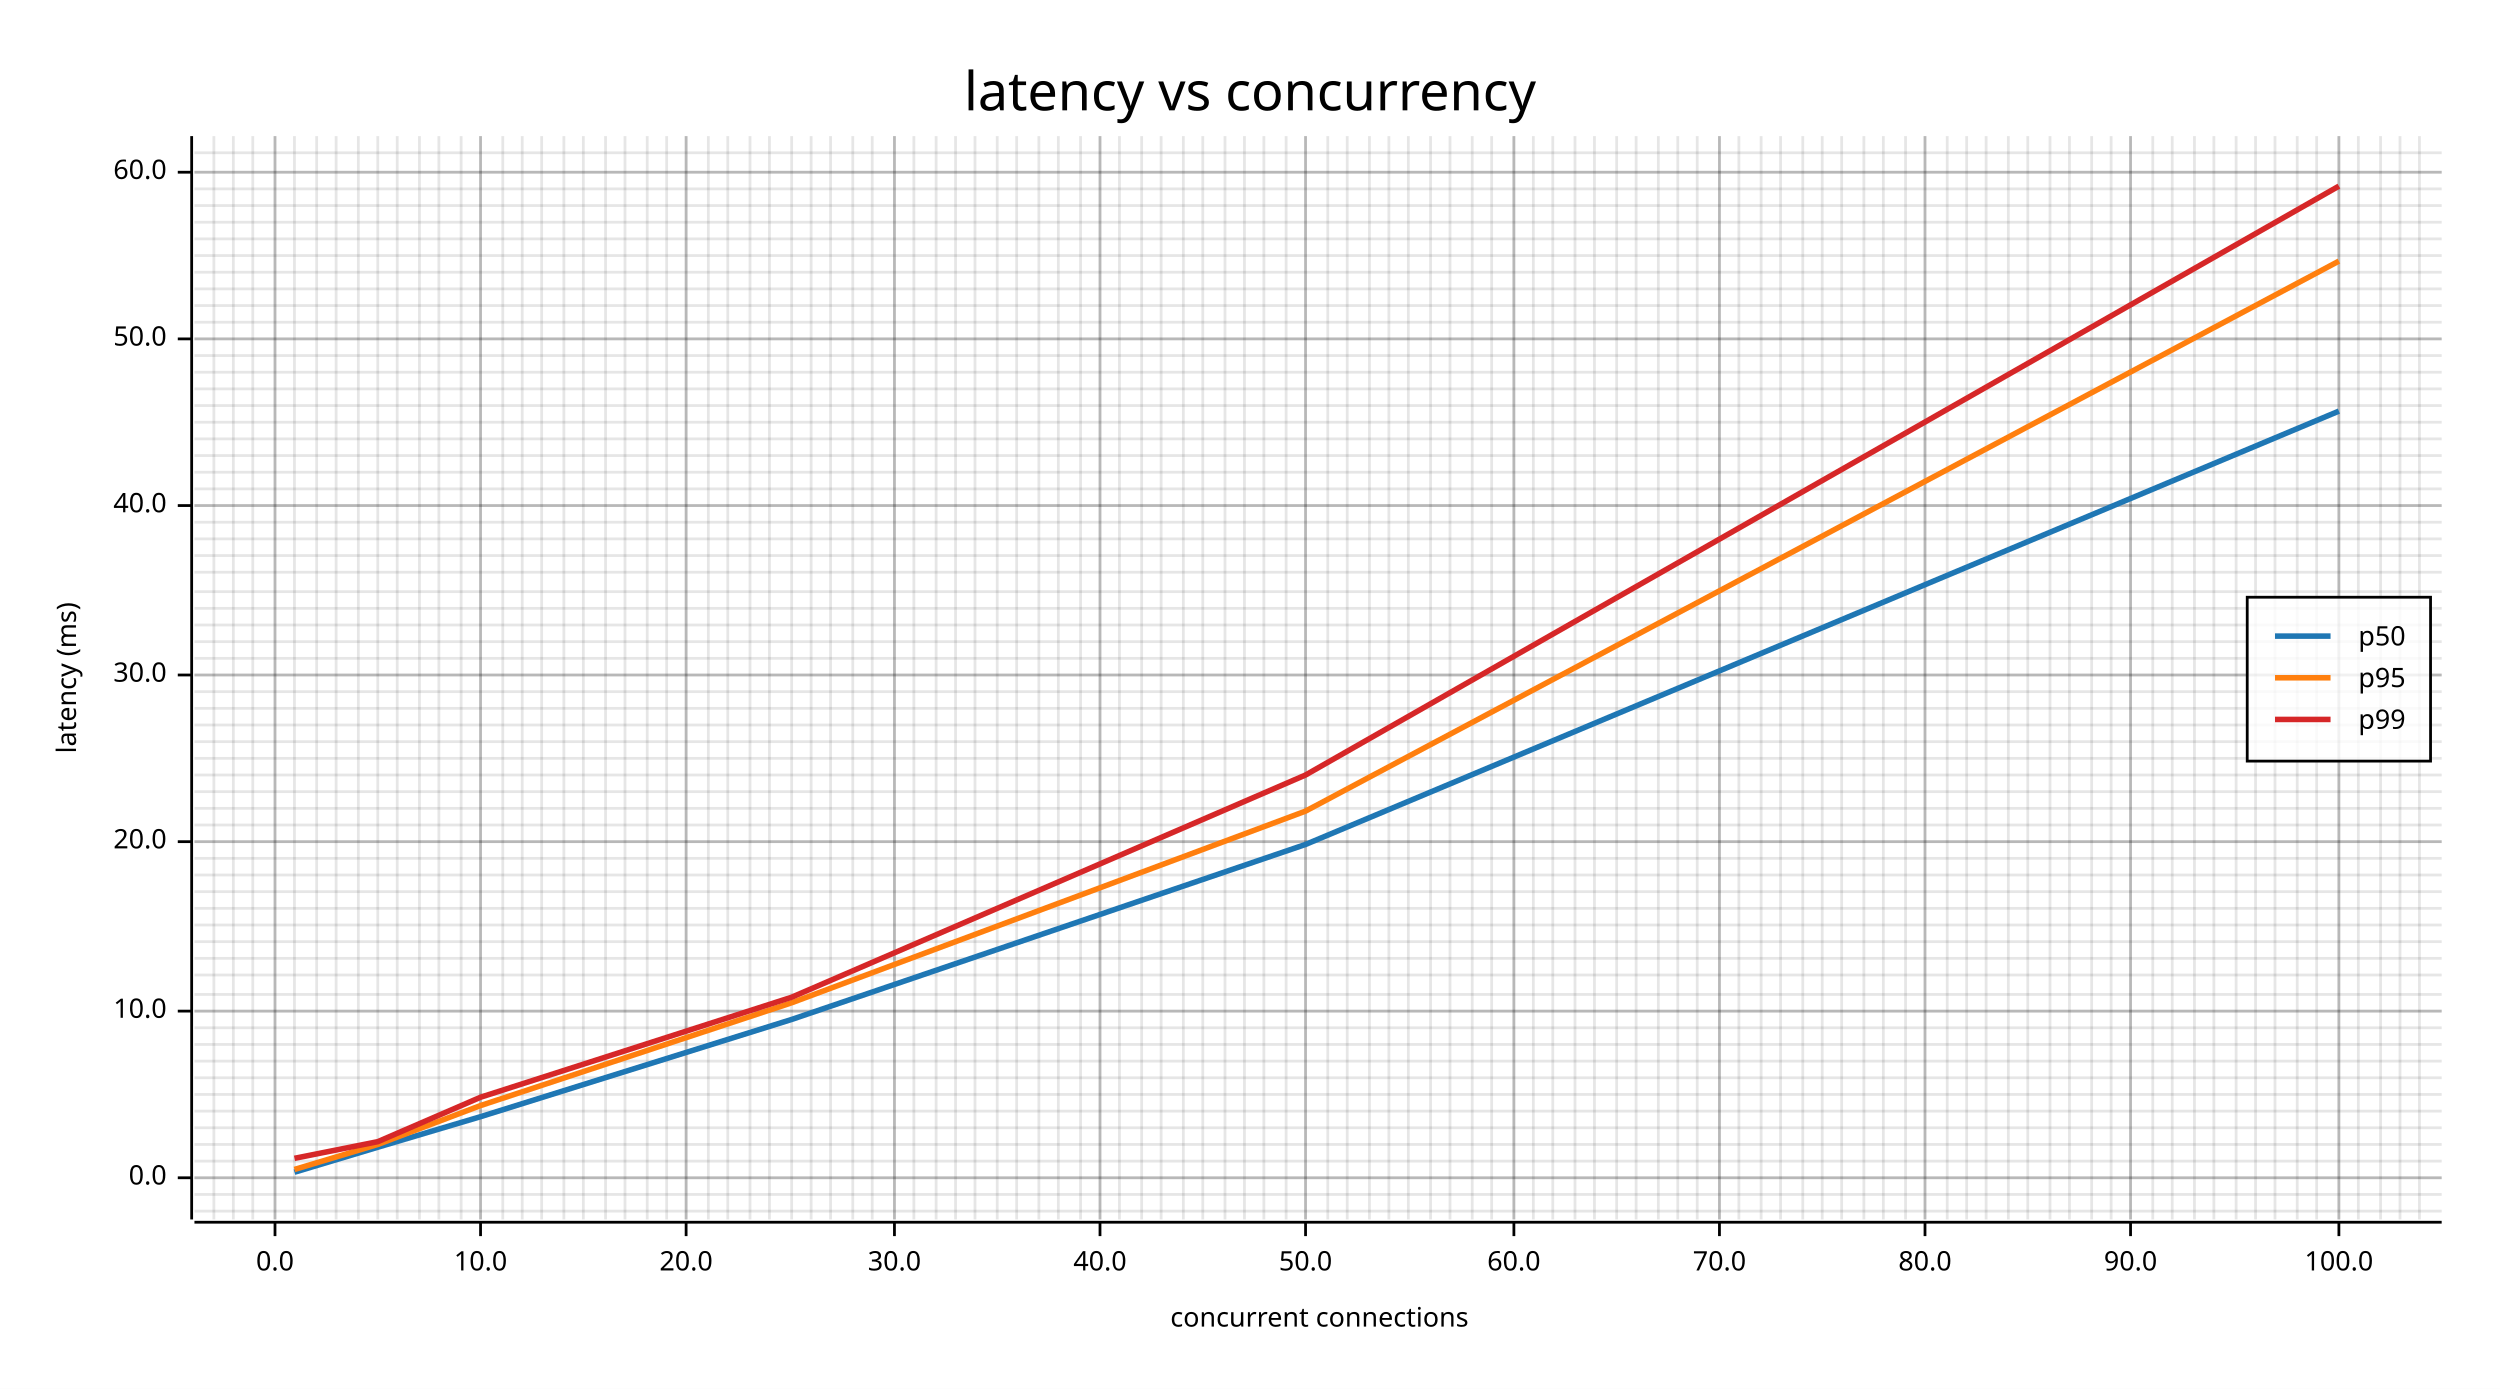
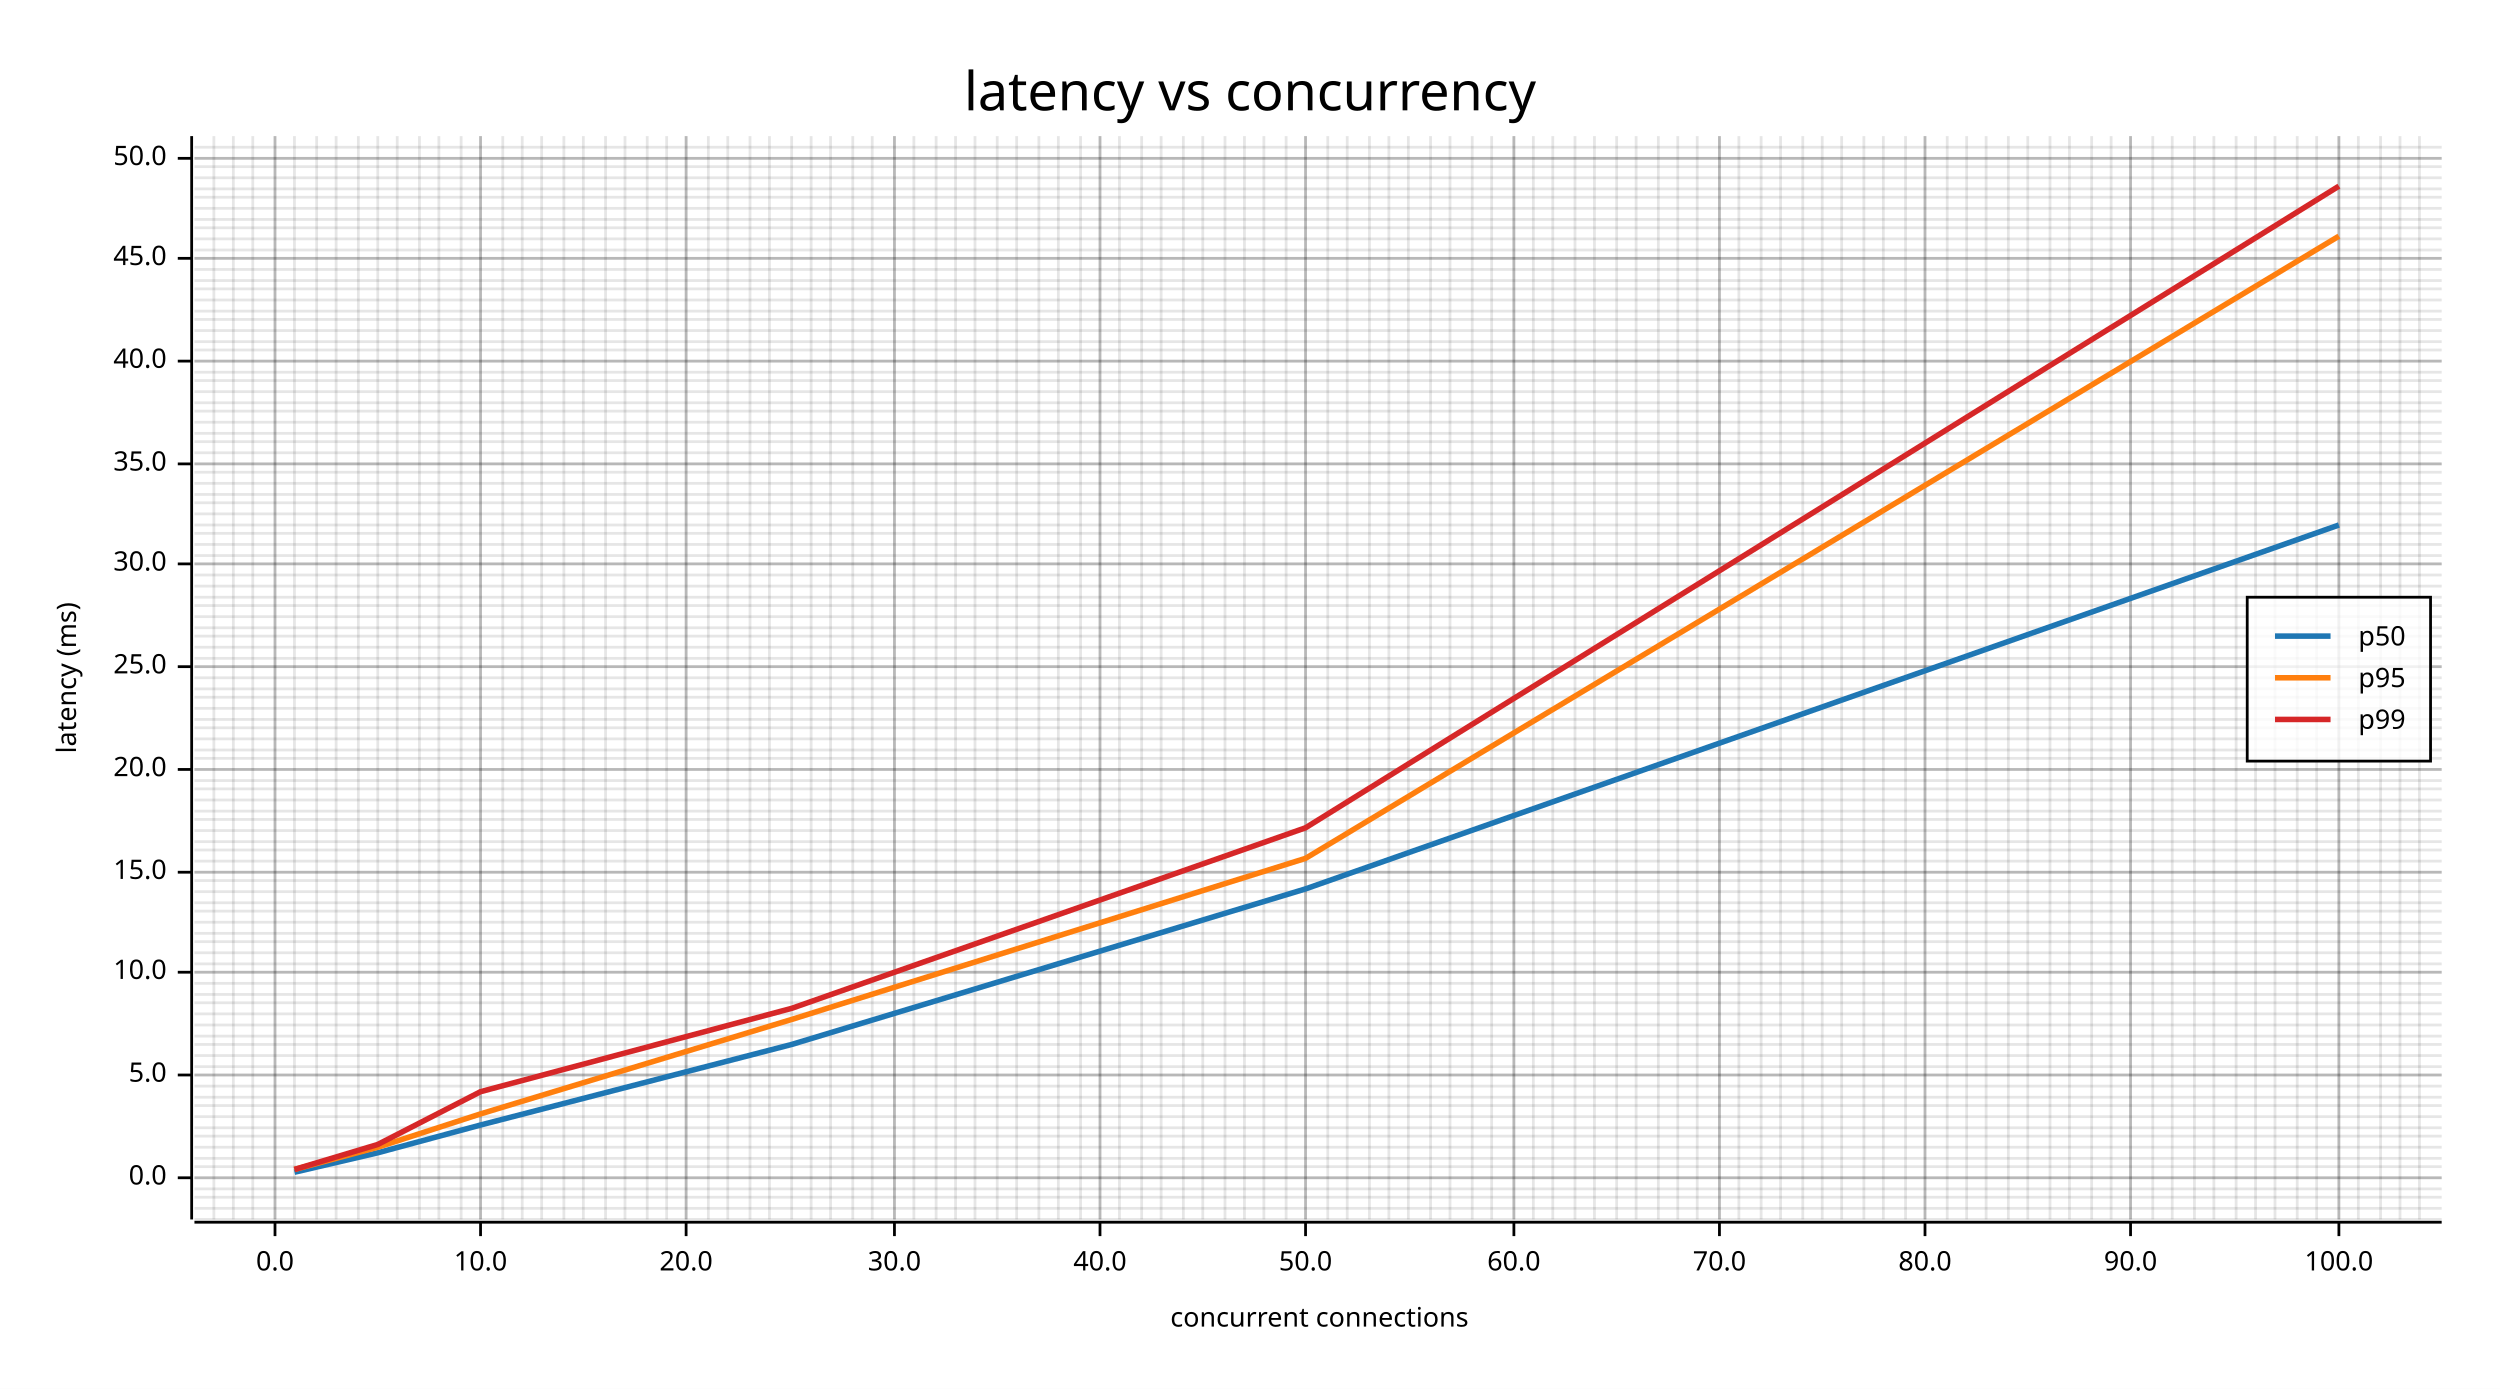
<svg xmlns="http://www.w3.org/2000/svg" width="900" height="500" viewBox="0 0 900 500">
  <rect x="0" y="0" width="900" height="500" opacity="1" fill="#FFFFFF" stroke="none" />
  <text x="450" y="25" dy="0.76em" text-anchor="middle" font-family="sans-serif" font-size="19.355" opacity="1" fill="#000000">
latency vs concurrency
</text>
  <line opacity="0.1" stroke="#000000" stroke-width="1" x1="77" y1="439" x2="77" y2="49" />
  <line opacity="0.1" stroke="#000000" stroke-width="1" x1="84" y1="439" x2="84" y2="49" />
  <line opacity="0.1" stroke="#000000" stroke-width="1" x1="91" y1="439" x2="91" y2="49" />
  <line opacity="0.1" stroke="#000000" stroke-width="1" x1="99" y1="439" x2="99" y2="49" />
  <line opacity="0.1" stroke="#000000" stroke-width="1" x1="106" y1="439" x2="106" y2="49" />
  <line opacity="0.1" stroke="#000000" stroke-width="1" x1="114" y1="439" x2="114" y2="49" />
  <line opacity="0.1" stroke="#000000" stroke-width="1" x1="121" y1="439" x2="121" y2="49" />
  <line opacity="0.1" stroke="#000000" stroke-width="1" x1="129" y1="439" x2="129" y2="49" />
  <line opacity="0.1" stroke="#000000" stroke-width="1" x1="136" y1="439" x2="136" y2="49" />
  <line opacity="0.1" stroke="#000000" stroke-width="1" x1="143" y1="439" x2="143" y2="49" />
  <line opacity="0.1" stroke="#000000" stroke-width="1" x1="151" y1="439" x2="151" y2="49" />
  <line opacity="0.1" stroke="#000000" stroke-width="1" x1="158" y1="439" x2="158" y2="49" />
  <line opacity="0.1" stroke="#000000" stroke-width="1" x1="166" y1="439" x2="166" y2="49" />
  <line opacity="0.1" stroke="#000000" stroke-width="1" x1="173" y1="439" x2="173" y2="49" />
  <line opacity="0.1" stroke="#000000" stroke-width="1" x1="181" y1="439" x2="181" y2="49" />
  <line opacity="0.1" stroke="#000000" stroke-width="1" x1="188" y1="439" x2="188" y2="49" />
  <line opacity="0.1" stroke="#000000" stroke-width="1" x1="195" y1="439" x2="195" y2="49" />
  <line opacity="0.1" stroke="#000000" stroke-width="1" x1="203" y1="439" x2="203" y2="49" />
  <line opacity="0.1" stroke="#000000" stroke-width="1" x1="210" y1="439" x2="210" y2="49" />
  <line opacity="0.1" stroke="#000000" stroke-width="1" x1="218" y1="439" x2="218" y2="49" />
  <line opacity="0.1" stroke="#000000" stroke-width="1" x1="225" y1="439" x2="225" y2="49" />
  <line opacity="0.1" stroke="#000000" stroke-width="1" x1="233" y1="439" x2="233" y2="49" />
  <line opacity="0.1" stroke="#000000" stroke-width="1" x1="240" y1="439" x2="240" y2="49" />
  <line opacity="0.1" stroke="#000000" stroke-width="1" x1="247" y1="439" x2="247" y2="49" />
  <line opacity="0.1" stroke="#000000" stroke-width="1" x1="255" y1="439" x2="255" y2="49" />
  <line opacity="0.1" stroke="#000000" stroke-width="1" x1="262" y1="439" x2="262" y2="49" />
  <line opacity="0.1" stroke="#000000" stroke-width="1" x1="270" y1="439" x2="270" y2="49" />
  <line opacity="0.1" stroke="#000000" stroke-width="1" x1="277" y1="439" x2="277" y2="49" />
  <line opacity="0.1" stroke="#000000" stroke-width="1" x1="285" y1="439" x2="285" y2="49" />
  <line opacity="0.1" stroke="#000000" stroke-width="1" x1="292" y1="439" x2="292" y2="49" />
  <line opacity="0.1" stroke="#000000" stroke-width="1" x1="299" y1="439" x2="299" y2="49" />
  <line opacity="0.1" stroke="#000000" stroke-width="1" x1="307" y1="439" x2="307" y2="49" />
  <line opacity="0.1" stroke="#000000" stroke-width="1" x1="314" y1="439" x2="314" y2="49" />
  <line opacity="0.1" stroke="#000000" stroke-width="1" x1="322" y1="439" x2="322" y2="49" />
  <line opacity="0.1" stroke="#000000" stroke-width="1" x1="329" y1="439" x2="329" y2="49" />
  <line opacity="0.1" stroke="#000000" stroke-width="1" x1="337" y1="439" x2="337" y2="49" />
  <line opacity="0.1" stroke="#000000" stroke-width="1" x1="344" y1="439" x2="344" y2="49" />
  <line opacity="0.1" stroke="#000000" stroke-width="1" x1="351" y1="439" x2="351" y2="49" />
  <line opacity="0.1" stroke="#000000" stroke-width="1" x1="359" y1="439" x2="359" y2="49" />
  <line opacity="0.1" stroke="#000000" stroke-width="1" x1="366" y1="439" x2="366" y2="49" />
  <line opacity="0.1" stroke="#000000" stroke-width="1" x1="374" y1="439" x2="374" y2="49" />
  <line opacity="0.1" stroke="#000000" stroke-width="1" x1="381" y1="439" x2="381" y2="49" />
  <line opacity="0.1" stroke="#000000" stroke-width="1" x1="389" y1="439" x2="389" y2="49" />
  <line opacity="0.1" stroke="#000000" stroke-width="1" x1="396" y1="439" x2="396" y2="49" />
  <line opacity="0.1" stroke="#000000" stroke-width="1" x1="403" y1="439" x2="403" y2="49" />
  <line opacity="0.1" stroke="#000000" stroke-width="1" x1="411" y1="439" x2="411" y2="49" />
  <line opacity="0.1" stroke="#000000" stroke-width="1" x1="418" y1="439" x2="418" y2="49" />
  <line opacity="0.1" stroke="#000000" stroke-width="1" x1="426" y1="439" x2="426" y2="49" />
  <line opacity="0.1" stroke="#000000" stroke-width="1" x1="433" y1="439" x2="433" y2="49" />
  <line opacity="0.1" stroke="#000000" stroke-width="1" x1="441" y1="439" x2="441" y2="49" />
  <line opacity="0.1" stroke="#000000" stroke-width="1" x1="448" y1="439" x2="448" y2="49" />
  <line opacity="0.1" stroke="#000000" stroke-width="1" x1="455" y1="439" x2="455" y2="49" />
  <line opacity="0.1" stroke="#000000" stroke-width="1" x1="463" y1="439" x2="463" y2="49" />
  <line opacity="0.1" stroke="#000000" stroke-width="1" x1="470" y1="439" x2="470" y2="49" />
  <line opacity="0.1" stroke="#000000" stroke-width="1" x1="478" y1="439" x2="478" y2="49" />
  <line opacity="0.1" stroke="#000000" stroke-width="1" x1="485" y1="439" x2="485" y2="49" />
  <line opacity="0.1" stroke="#000000" stroke-width="1" x1="493" y1="439" x2="493" y2="49" />
  <line opacity="0.1" stroke="#000000" stroke-width="1" x1="500" y1="439" x2="500" y2="49" />
  <line opacity="0.1" stroke="#000000" stroke-width="1" x1="507" y1="439" x2="507" y2="49" />
  <line opacity="0.1" stroke="#000000" stroke-width="1" x1="515" y1="439" x2="515" y2="49" />
  <line opacity="0.1" stroke="#000000" stroke-width="1" x1="522" y1="439" x2="522" y2="49" />
  <line opacity="0.1" stroke="#000000" stroke-width="1" x1="530" y1="439" x2="530" y2="49" />
  <line opacity="0.1" stroke="#000000" stroke-width="1" x1="537" y1="439" x2="537" y2="49" />
  <line opacity="0.1" stroke="#000000" stroke-width="1" x1="545" y1="439" x2="545" y2="49" />
  <line opacity="0.1" stroke="#000000" stroke-width="1" x1="552" y1="439" x2="552" y2="49" />
  <line opacity="0.1" stroke="#000000" stroke-width="1" x1="559" y1="439" x2="559" y2="49" />
  <line opacity="0.1" stroke="#000000" stroke-width="1" x1="567" y1="439" x2="567" y2="49" />
  <line opacity="0.1" stroke="#000000" stroke-width="1" x1="574" y1="439" x2="574" y2="49" />
  <line opacity="0.1" stroke="#000000" stroke-width="1" x1="582" y1="439" x2="582" y2="49" />
  <line opacity="0.1" stroke="#000000" stroke-width="1" x1="589" y1="439" x2="589" y2="49" />
  <line opacity="0.1" stroke="#000000" stroke-width="1" x1="597" y1="439" x2="597" y2="49" />
  <line opacity="0.1" stroke="#000000" stroke-width="1" x1="604" y1="439" x2="604" y2="49" />
  <line opacity="0.1" stroke="#000000" stroke-width="1" x1="611" y1="439" x2="611" y2="49" />
  <line opacity="0.1" stroke="#000000" stroke-width="1" x1="619" y1="439" x2="619" y2="49" />
  <line opacity="0.1" stroke="#000000" stroke-width="1" x1="626" y1="439" x2="626" y2="49" />
  <line opacity="0.1" stroke="#000000" stroke-width="1" x1="634" y1="439" x2="634" y2="49" />
  <line opacity="0.1" stroke="#000000" stroke-width="1" x1="641" y1="439" x2="641" y2="49" />
  <line opacity="0.1" stroke="#000000" stroke-width="1" x1="649" y1="439" x2="649" y2="49" />
  <line opacity="0.1" stroke="#000000" stroke-width="1" x1="656" y1="439" x2="656" y2="49" />
  <line opacity="0.1" stroke="#000000" stroke-width="1" x1="663" y1="439" x2="663" y2="49" />
  <line opacity="0.1" stroke="#000000" stroke-width="1" x1="671" y1="439" x2="671" y2="49" />
  <line opacity="0.1" stroke="#000000" stroke-width="1" x1="678" y1="439" x2="678" y2="49" />
  <line opacity="0.1" stroke="#000000" stroke-width="1" x1="686" y1="439" x2="686" y2="49" />
  <line opacity="0.1" stroke="#000000" stroke-width="1" x1="693" y1="439" x2="693" y2="49" />
  <line opacity="0.1" stroke="#000000" stroke-width="1" x1="701" y1="439" x2="701" y2="49" />
  <line opacity="0.1" stroke="#000000" stroke-width="1" x1="708" y1="439" x2="708" y2="49" />
  <line opacity="0.1" stroke="#000000" stroke-width="1" x1="715" y1="439" x2="715" y2="49" />
  <line opacity="0.1" stroke="#000000" stroke-width="1" x1="723" y1="439" x2="723" y2="49" />
  <line opacity="0.1" stroke="#000000" stroke-width="1" x1="730" y1="439" x2="730" y2="49" />
  <line opacity="0.1" stroke="#000000" stroke-width="1" x1="738" y1="439" x2="738" y2="49" />
  <line opacity="0.1" stroke="#000000" stroke-width="1" x1="745" y1="439" x2="745" y2="49" />
  <line opacity="0.1" stroke="#000000" stroke-width="1" x1="753" y1="439" x2="753" y2="49" />
  <line opacity="0.1" stroke="#000000" stroke-width="1" x1="760" y1="439" x2="760" y2="49" />
  <line opacity="0.1" stroke="#000000" stroke-width="1" x1="767" y1="439" x2="767" y2="49" />
  <line opacity="0.1" stroke="#000000" stroke-width="1" x1="775" y1="439" x2="775" y2="49" />
  <line opacity="0.1" stroke="#000000" stroke-width="1" x1="782" y1="439" x2="782" y2="49" />
  <line opacity="0.1" stroke="#000000" stroke-width="1" x1="790" y1="439" x2="790" y2="49" />
  <line opacity="0.1" stroke="#000000" stroke-width="1" x1="797" y1="439" x2="797" y2="49" />
  <line opacity="0.1" stroke="#000000" stroke-width="1" x1="805" y1="439" x2="805" y2="49" />
  <line opacity="0.1" stroke="#000000" stroke-width="1" x1="812" y1="439" x2="812" y2="49" />
  <line opacity="0.1" stroke="#000000" stroke-width="1" x1="819" y1="439" x2="819" y2="49" />
  <line opacity="0.1" stroke="#000000" stroke-width="1" x1="827" y1="439" x2="827" y2="49" />
  <line opacity="0.1" stroke="#000000" stroke-width="1" x1="834" y1="439" x2="834" y2="49" />
  <line opacity="0.1" stroke="#000000" stroke-width="1" x1="842" y1="439" x2="842" y2="49" />
  <line opacity="0.1" stroke="#000000" stroke-width="1" x1="849" y1="439" x2="849" y2="49" />
  <line opacity="0.1" stroke="#000000" stroke-width="1" x1="857" y1="439" x2="857" y2="49" />
  <line opacity="0.1" stroke="#000000" stroke-width="1" x1="864" y1="439" x2="864" y2="49" />
  <line opacity="0.1" stroke="#000000" stroke-width="1" x1="871" y1="439" x2="871" y2="49" />
-   <line opacity="0.1" stroke="#000000" stroke-width="1" x1="70" y1="436" x2="879" y2="436" />
-   <line opacity="0.1" stroke="#000000" stroke-width="1" x1="70" y1="430" x2="879" y2="430" />
+   <line opacity="0.1" stroke="#000000" stroke-width="1" x1="70" y1="439" x2="879" y2="439" />
+   <line opacity="0.1" stroke="#000000" stroke-width="1" x1="70" y1="435" x2="879" y2="435" />
+   <line opacity="0.1" stroke="#000000" stroke-width="1" x1="70" y1="431" x2="879" y2="431" />
+   <line opacity="0.1" stroke="#000000" stroke-width="1" x1="70" y1="428" x2="879" y2="428" />
  <line opacity="0.1" stroke="#000000" stroke-width="1" x1="70" y1="424" x2="879" y2="424" />
-   <line opacity="0.1" stroke="#000000" stroke-width="1" x1="70" y1="418" x2="879" y2="418" />
-   <line opacity="0.1" stroke="#000000" stroke-width="1" x1="70" y1="412" x2="879" y2="412" />
+   <line opacity="0.1" stroke="#000000" stroke-width="1" x1="70" y1="420" x2="879" y2="420" />
+   <line opacity="0.1" stroke="#000000" stroke-width="1" x1="70" y1="417" x2="879" y2="417" />
+   <line opacity="0.1" stroke="#000000" stroke-width="1" x1="70" y1="413" x2="879" y2="413" />
+   <line opacity="0.1" stroke="#000000" stroke-width="1" x1="70" y1="409" x2="879" y2="409" />
  <line opacity="0.1" stroke="#000000" stroke-width="1" x1="70" y1="406" x2="879" y2="406" />
-   <line opacity="0.1" stroke="#000000" stroke-width="1" x1="70" y1="400" x2="879" y2="400" />
-   <line opacity="0.1" stroke="#000000" stroke-width="1" x1="70" y1="394" x2="879" y2="394" />
-   <line opacity="0.1" stroke="#000000" stroke-width="1" x1="70" y1="388" x2="879" y2="388" />
-   <line opacity="0.1" stroke="#000000" stroke-width="1" x1="70" y1="382" x2="879" y2="382" />
+   <line opacity="0.1" stroke="#000000" stroke-width="1" x1="70" y1="402" x2="879" y2="402" />
+   <line opacity="0.1" stroke="#000000" stroke-width="1" x1="70" y1="398" x2="879" y2="398" />
+   <line opacity="0.1" stroke="#000000" stroke-width="1" x1="70" y1="395" x2="879" y2="395" />
+   <line opacity="0.1" stroke="#000000" stroke-width="1" x1="70" y1="391" x2="879" y2="391" />
+   <line opacity="0.1" stroke="#000000" stroke-width="1" x1="70" y1="387" x2="879" y2="387" />
+   <line opacity="0.1" stroke="#000000" stroke-width="1" x1="70" y1="384" x2="879" y2="384" />
+   <line opacity="0.1" stroke="#000000" stroke-width="1" x1="70" y1="380" x2="879" y2="380" />
  <line opacity="0.1" stroke="#000000" stroke-width="1" x1="70" y1="376" x2="879" y2="376" />
-   <line opacity="0.1" stroke="#000000" stroke-width="1" x1="70" y1="370" x2="879" y2="370" />
-   <line opacity="0.1" stroke="#000000" stroke-width="1" x1="70" y1="364" x2="879" y2="364" />
+   <line opacity="0.1" stroke="#000000" stroke-width="1" x1="70" y1="373" x2="879" y2="373" />
+   <line opacity="0.1" stroke="#000000" stroke-width="1" x1="70" y1="369" x2="879" y2="369" />
+   <line opacity="0.1" stroke="#000000" stroke-width="1" x1="70" y1="365" x2="879" y2="365" />
+   <line opacity="0.1" stroke="#000000" stroke-width="1" x1="70" y1="361" x2="879" y2="361" />
  <line opacity="0.1" stroke="#000000" stroke-width="1" x1="70" y1="358" x2="879" y2="358" />
-   <line opacity="0.1" stroke="#000000" stroke-width="1" x1="70" y1="351" x2="879" y2="351" />
-   <line opacity="0.1" stroke="#000000" stroke-width="1" x1="70" y1="345" x2="879" y2="345" />
+   <line opacity="0.1" stroke="#000000" stroke-width="1" x1="70" y1="354" x2="879" y2="354" />
+   <line opacity="0.1" stroke="#000000" stroke-width="1" x1="70" y1="350" x2="879" y2="350" />
+   <line opacity="0.1" stroke="#000000" stroke-width="1" x1="70" y1="347" x2="879" y2="347" />
+   <line opacity="0.1" stroke="#000000" stroke-width="1" x1="70" y1="343" x2="879" y2="343" />
  <line opacity="0.1" stroke="#000000" stroke-width="1" x1="70" y1="339" x2="879" y2="339" />
-   <line opacity="0.1" stroke="#000000" stroke-width="1" x1="70" y1="333" x2="879" y2="333" />
-   <line opacity="0.1" stroke="#000000" stroke-width="1" x1="70" y1="327" x2="879" y2="327" />
+   <line opacity="0.1" stroke="#000000" stroke-width="1" x1="70" y1="336" x2="879" y2="336" />
+   <line opacity="0.1" stroke="#000000" stroke-width="1" x1="70" y1="332" x2="879" y2="332" />
+   <line opacity="0.1" stroke="#000000" stroke-width="1" x1="70" y1="328" x2="879" y2="328" />
+   <line opacity="0.1" stroke="#000000" stroke-width="1" x1="70" y1="325" x2="879" y2="325" />
  <line opacity="0.1" stroke="#000000" stroke-width="1" x1="70" y1="321" x2="879" y2="321" />
-   <line opacity="0.1" stroke="#000000" stroke-width="1" x1="70" y1="315" x2="879" y2="315" />
-   <line opacity="0.1" stroke="#000000" stroke-width="1" x1="70" y1="309" x2="879" y2="309" />
+   <line opacity="0.1" stroke="#000000" stroke-width="1" x1="70" y1="317" x2="879" y2="317" />
+   <line opacity="0.1" stroke="#000000" stroke-width="1" x1="70" y1="314" x2="879" y2="314" />
+   <line opacity="0.1" stroke="#000000" stroke-width="1" x1="70" y1="310" x2="879" y2="310" />
+   <line opacity="0.1" stroke="#000000" stroke-width="1" x1="70" y1="306" x2="879" y2="306" />
  <line opacity="0.1" stroke="#000000" stroke-width="1" x1="70" y1="303" x2="879" y2="303" />
-   <line opacity="0.1" stroke="#000000" stroke-width="1" x1="70" y1="297" x2="879" y2="297" />
-   <line opacity="0.1" stroke="#000000" stroke-width="1" x1="70" y1="291" x2="879" y2="291" />
-   <line opacity="0.1" stroke="#000000" stroke-width="1" x1="70" y1="285" x2="879" y2="285" />
-   <line opacity="0.1" stroke="#000000" stroke-width="1" x1="70" y1="279" x2="879" y2="279" />
+   <line opacity="0.1" stroke="#000000" stroke-width="1" x1="70" y1="299" x2="879" y2="299" />
+   <line opacity="0.1" stroke="#000000" stroke-width="1" x1="70" y1="295" x2="879" y2="295" />
+   <line opacity="0.1" stroke="#000000" stroke-width="1" x1="70" y1="292" x2="879" y2="292" />
+   <line opacity="0.1" stroke="#000000" stroke-width="1" x1="70" y1="288" x2="879" y2="288" />
+   <line opacity="0.1" stroke="#000000" stroke-width="1" x1="70" y1="284" x2="879" y2="284" />
+   <line opacity="0.1" stroke="#000000" stroke-width="1" x1="70" y1="281" x2="879" y2="281" />
+   <line opacity="0.1" stroke="#000000" stroke-width="1" x1="70" y1="277" x2="879" y2="277" />
  <line opacity="0.1" stroke="#000000" stroke-width="1" x1="70" y1="273" x2="879" y2="273" />
-   <line opacity="0.1" stroke="#000000" stroke-width="1" x1="70" y1="267" x2="879" y2="267" />
-   <line opacity="0.1" stroke="#000000" stroke-width="1" x1="70" y1="261" x2="879" y2="261" />
+   <line opacity="0.1" stroke="#000000" stroke-width="1" x1="70" y1="270" x2="879" y2="270" />
+   <line opacity="0.1" stroke="#000000" stroke-width="1" x1="70" y1="266" x2="879" y2="266" />
+   <line opacity="0.1" stroke="#000000" stroke-width="1" x1="70" y1="262" x2="879" y2="262" />
+   <line opacity="0.1" stroke="#000000" stroke-width="1" x1="70" y1="259" x2="879" y2="259" />
  <line opacity="0.1" stroke="#000000" stroke-width="1" x1="70" y1="255" x2="879" y2="255" />
-   <line opacity="0.1" stroke="#000000" stroke-width="1" x1="70" y1="249" x2="879" y2="249" />
-   <line opacity="0.1" stroke="#000000" stroke-width="1" x1="70" y1="243" x2="879" y2="243" />
+   <line opacity="0.1" stroke="#000000" stroke-width="1" x1="70" y1="251" x2="879" y2="251" />
+   <line opacity="0.1" stroke="#000000" stroke-width="1" x1="70" y1="248" x2="879" y2="248" />
+   <line opacity="0.1" stroke="#000000" stroke-width="1" x1="70" y1="244" x2="879" y2="244" />
+   <line opacity="0.1" stroke="#000000" stroke-width="1" x1="70" y1="240" x2="879" y2="240" />
  <line opacity="0.1" stroke="#000000" stroke-width="1" x1="70" y1="237" x2="879" y2="237" />
-   <line opacity="0.1" stroke="#000000" stroke-width="1" x1="70" y1="231" x2="879" y2="231" />
-   <line opacity="0.1" stroke="#000000" stroke-width="1" x1="70" y1="225" x2="879" y2="225" />
-   <line opacity="0.1" stroke="#000000" stroke-width="1" x1="70" y1="219" x2="879" y2="219" />
-   <line opacity="0.1" stroke="#000000" stroke-width="1" x1="70" y1="213" x2="879" y2="213" />
-   <line opacity="0.1" stroke="#000000" stroke-width="1" x1="70" y1="206" x2="879" y2="206" />
+   <line opacity="0.1" stroke="#000000" stroke-width="1" x1="70" y1="233" x2="879" y2="233" />
+   <line opacity="0.1" stroke="#000000" stroke-width="1" x1="70" y1="229" x2="879" y2="229" />
+   <line opacity="0.1" stroke="#000000" stroke-width="1" x1="70" y1="226" x2="879" y2="226" />
+   <line opacity="0.1" stroke="#000000" stroke-width="1" x1="70" y1="222" x2="879" y2="222" />
+   <line opacity="0.1" stroke="#000000" stroke-width="1" x1="70" y1="218" x2="879" y2="218" />
+   <line opacity="0.1" stroke="#000000" stroke-width="1" x1="70" y1="215" x2="879" y2="215" />
+   <line opacity="0.1" stroke="#000000" stroke-width="1" x1="70" y1="211" x2="879" y2="211" />
+   <line opacity="0.1" stroke="#000000" stroke-width="1" x1="70" y1="207" x2="879" y2="207" />
+   <line opacity="0.1" stroke="#000000" stroke-width="1" x1="70" y1="203" x2="879" y2="203" />
  <line opacity="0.1" stroke="#000000" stroke-width="1" x1="70" y1="200" x2="879" y2="200" />
-   <line opacity="0.1" stroke="#000000" stroke-width="1" x1="70" y1="194" x2="879" y2="194" />
-   <line opacity="0.1" stroke="#000000" stroke-width="1" x1="70" y1="188" x2="879" y2="188" />
-   <line opacity="0.1" stroke="#000000" stroke-width="1" x1="70" y1="182" x2="879" y2="182" />
-   <line opacity="0.1" stroke="#000000" stroke-width="1" x1="70" y1="176" x2="879" y2="176" />
+   <line opacity="0.1" stroke="#000000" stroke-width="1" x1="70" y1="196" x2="879" y2="196" />
+   <line opacity="0.1" stroke="#000000" stroke-width="1" x1="70" y1="192" x2="879" y2="192" />
+   <line opacity="0.1" stroke="#000000" stroke-width="1" x1="70" y1="189" x2="879" y2="189" />
+   <line opacity="0.1" stroke="#000000" stroke-width="1" x1="70" y1="185" x2="879" y2="185" />
+   <line opacity="0.1" stroke="#000000" stroke-width="1" x1="70" y1="181" x2="879" y2="181" />
+   <line opacity="0.1" stroke="#000000" stroke-width="1" x1="70" y1="178" x2="879" y2="178" />
+   <line opacity="0.1" stroke="#000000" stroke-width="1" x1="70" y1="174" x2="879" y2="174" />
  <line opacity="0.1" stroke="#000000" stroke-width="1" x1="70" y1="170" x2="879" y2="170" />
-   <line opacity="0.1" stroke="#000000" stroke-width="1" x1="70" y1="164" x2="879" y2="164" />
-   <line opacity="0.1" stroke="#000000" stroke-width="1" x1="70" y1="158" x2="879" y2="158" />
+   <line opacity="0.1" stroke="#000000" stroke-width="1" x1="70" y1="167" x2="879" y2="167" />
+   <line opacity="0.1" stroke="#000000" stroke-width="1" x1="70" y1="163" x2="879" y2="163" />
+   <line opacity="0.1" stroke="#000000" stroke-width="1" x1="70" y1="159" x2="879" y2="159" />
+   <line opacity="0.1" stroke="#000000" stroke-width="1" x1="70" y1="156" x2="879" y2="156" />
  <line opacity="0.1" stroke="#000000" stroke-width="1" x1="70" y1="152" x2="879" y2="152" />
-   <line opacity="0.1" stroke="#000000" stroke-width="1" x1="70" y1="146" x2="879" y2="146" />
-   <line opacity="0.1" stroke="#000000" stroke-width="1" x1="70" y1="140" x2="879" y2="140" />
+   <line opacity="0.1" stroke="#000000" stroke-width="1" x1="70" y1="148" x2="879" y2="148" />
+   <line opacity="0.1" stroke="#000000" stroke-width="1" x1="70" y1="145" x2="879" y2="145" />
+   <line opacity="0.1" stroke="#000000" stroke-width="1" x1="70" y1="141" x2="879" y2="141" />
+   <line opacity="0.1" stroke="#000000" stroke-width="1" x1="70" y1="137" x2="879" y2="137" />
  <line opacity="0.1" stroke="#000000" stroke-width="1" x1="70" y1="134" x2="879" y2="134" />
-   <line opacity="0.1" stroke="#000000" stroke-width="1" x1="70" y1="128" x2="879" y2="128" />
-   <line opacity="0.1" stroke="#000000" stroke-width="1" x1="70" y1="122" x2="879" y2="122" />
-   <line opacity="0.1" stroke="#000000" stroke-width="1" x1="70" y1="116" x2="879" y2="116" />
-   <line opacity="0.1" stroke="#000000" stroke-width="1" x1="70" y1="110" x2="879" y2="110" />
+   <line opacity="0.1" stroke="#000000" stroke-width="1" x1="70" y1="130" x2="879" y2="130" />
+   <line opacity="0.1" stroke="#000000" stroke-width="1" x1="70" y1="126" x2="879" y2="126" />
+   <line opacity="0.1" stroke="#000000" stroke-width="1" x1="70" y1="123" x2="879" y2="123" />
+   <line opacity="0.1" stroke="#000000" stroke-width="1" x1="70" y1="119" x2="879" y2="119" />
+   <line opacity="0.1" stroke="#000000" stroke-width="1" x1="70" y1="115" x2="879" y2="115" />
+   <line opacity="0.1" stroke="#000000" stroke-width="1" x1="70" y1="112" x2="879" y2="112" />
+   <line opacity="0.1" stroke="#000000" stroke-width="1" x1="70" y1="108" x2="879" y2="108" />
  <line opacity="0.1" stroke="#000000" stroke-width="1" x1="70" y1="104" x2="879" y2="104" />
-   <line opacity="0.1" stroke="#000000" stroke-width="1" x1="70" y1="98" x2="879" y2="98" />
-   <line opacity="0.1" stroke="#000000" stroke-width="1" x1="70" y1="92" x2="879" y2="92" />
+   <line opacity="0.1" stroke="#000000" stroke-width="1" x1="70" y1="101" x2="879" y2="101" />
+   <line opacity="0.1" stroke="#000000" stroke-width="1" x1="70" y1="97" x2="879" y2="97" />
+   <line opacity="0.1" stroke="#000000" stroke-width="1" x1="70" y1="93" x2="879" y2="93" />
+   <line opacity="0.1" stroke="#000000" stroke-width="1" x1="70" y1="90" x2="879" y2="90" />
  <line opacity="0.1" stroke="#000000" stroke-width="1" x1="70" y1="86" x2="879" y2="86" />
-   <line opacity="0.1" stroke="#000000" stroke-width="1" x1="70" y1="80" x2="879" y2="80" />
-   <line opacity="0.1" stroke="#000000" stroke-width="1" x1="70" y1="74" x2="879" y2="74" />
+   <line opacity="0.1" stroke="#000000" stroke-width="1" x1="70" y1="82" x2="879" y2="82" />
+   <line opacity="0.1" stroke="#000000" stroke-width="1" x1="70" y1="79" x2="879" y2="79" />
+   <line opacity="0.1" stroke="#000000" stroke-width="1" x1="70" y1="75" x2="879" y2="75" />
+   <line opacity="0.1" stroke="#000000" stroke-width="1" x1="70" y1="71" x2="879" y2="71" />
  <line opacity="0.1" stroke="#000000" stroke-width="1" x1="70" y1="68" x2="879" y2="68" />
-   <line opacity="0.1" stroke="#000000" stroke-width="1" x1="70" y1="62" x2="879" y2="62" />
-   <line opacity="0.1" stroke="#000000" stroke-width="1" x1="70" y1="55" x2="879" y2="55" />
+   <line opacity="0.1" stroke="#000000" stroke-width="1" x1="70" y1="64" x2="879" y2="64" />
+   <line opacity="0.1" stroke="#000000" stroke-width="1" x1="70" y1="60" x2="879" y2="60" />
+   <line opacity="0.1" stroke="#000000" stroke-width="1" x1="70" y1="57" x2="879" y2="57" />
+   <line opacity="0.1" stroke="#000000" stroke-width="1" x1="70" y1="53" x2="879" y2="53" />
  <text x="20" y="244" dy="0.76em" text-anchor="middle" font-family="sans-serif" font-size="9.677" opacity="1" fill="#000000" transform="rotate(270, 20, 244)">
latency (ms)
</text>
  <text x="475" y="480" dy="-0.5ex" text-anchor="middle" font-family="sans-serif" font-size="9.677" opacity="1" fill="#000000">
concurrent connections
</text>
  <line opacity="0.2" stroke="#000000" stroke-width="1" x1="99" y1="439" x2="99" y2="49" />
  <line opacity="0.2" stroke="#000000" stroke-width="1" x1="173" y1="439" x2="173" y2="49" />
  <line opacity="0.2" stroke="#000000" stroke-width="1" x1="247" y1="439" x2="247" y2="49" />
  <line opacity="0.2" stroke="#000000" stroke-width="1" x1="322" y1="439" x2="322" y2="49" />
  <line opacity="0.2" stroke="#000000" stroke-width="1" x1="396" y1="439" x2="396" y2="49" />
  <line opacity="0.2" stroke="#000000" stroke-width="1" x1="470" y1="439" x2="470" y2="49" />
  <line opacity="0.2" stroke="#000000" stroke-width="1" x1="545" y1="439" x2="545" y2="49" />
  <line opacity="0.2" stroke="#000000" stroke-width="1" x1="619" y1="439" x2="619" y2="49" />
  <line opacity="0.2" stroke="#000000" stroke-width="1" x1="693" y1="439" x2="693" y2="49" />
  <line opacity="0.2" stroke="#000000" stroke-width="1" x1="767" y1="439" x2="767" y2="49" />
  <line opacity="0.2" stroke="#000000" stroke-width="1" x1="842" y1="439" x2="842" y2="49" />
  <line opacity="0.2" stroke="#000000" stroke-width="1" x1="70" y1="424" x2="879" y2="424" />
-   <line opacity="0.2" stroke="#000000" stroke-width="1" x1="70" y1="364" x2="879" y2="364" />
-   <line opacity="0.2" stroke="#000000" stroke-width="1" x1="70" y1="303" x2="879" y2="303" />
-   <line opacity="0.2" stroke="#000000" stroke-width="1" x1="70" y1="243" x2="879" y2="243" />
-   <line opacity="0.2" stroke="#000000" stroke-width="1" x1="70" y1="182" x2="879" y2="182" />
-   <line opacity="0.2" stroke="#000000" stroke-width="1" x1="70" y1="122" x2="879" y2="122" />
-   <line opacity="0.2" stroke="#000000" stroke-width="1" x1="70" y1="62" x2="879" y2="62" />
+   <line opacity="0.2" stroke="#000000" stroke-width="1" x1="70" y1="387" x2="879" y2="387" />
+   <line opacity="0.2" stroke="#000000" stroke-width="1" x1="70" y1="350" x2="879" y2="350" />
+   <line opacity="0.2" stroke="#000000" stroke-width="1" x1="70" y1="314" x2="879" y2="314" />
+   <line opacity="0.2" stroke="#000000" stroke-width="1" x1="70" y1="277" x2="879" y2="277" />
+   <line opacity="0.2" stroke="#000000" stroke-width="1" x1="70" y1="240" x2="879" y2="240" />
+   <line opacity="0.2" stroke="#000000" stroke-width="1" x1="70" y1="203" x2="879" y2="203" />
+   <line opacity="0.2" stroke="#000000" stroke-width="1" x1="70" y1="167" x2="879" y2="167" />
+   <line opacity="0.2" stroke="#000000" stroke-width="1" x1="70" y1="130" x2="879" y2="130" />
+   <line opacity="0.2" stroke="#000000" stroke-width="1" x1="70" y1="93" x2="879" y2="93" />
+   <line opacity="0.2" stroke="#000000" stroke-width="1" x1="70" y1="57" x2="879" y2="57" />
  <polyline fill="none" opacity="1" stroke="#000000" stroke-width="1" points="69,49 69,439 " />
  <text x="60" y="424" dy="0.5ex" text-anchor="end" font-family="sans-serif" font-size="9.677" opacity="1" fill="#000000">
0.0
</text>
  <polyline fill="none" opacity="1" stroke="#000000" stroke-width="1" points="64,424 69,424 " />
-   <text x="60" y="364" dy="0.5ex" text-anchor="end" font-family="sans-serif" font-size="9.677" opacity="1" fill="#000000">
+   <text x="60" y="387" dy="0.5ex" text-anchor="end" font-family="sans-serif" font-size="9.677" opacity="1" fill="#000000">
+ 5.0
+ </text>
+   <polyline fill="none" opacity="1" stroke="#000000" stroke-width="1" points="64,387 69,387 " />
+   <text x="60" y="350" dy="0.5ex" text-anchor="end" font-family="sans-serif" font-size="9.677" opacity="1" fill="#000000">
10.0
</text>
-   <polyline fill="none" opacity="1" stroke="#000000" stroke-width="1" points="64,364 69,364 " />
-   <text x="60" y="303" dy="0.5ex" text-anchor="end" font-family="sans-serif" font-size="9.677" opacity="1" fill="#000000">
+   <polyline fill="none" opacity="1" stroke="#000000" stroke-width="1" points="64,350 69,350 " />
+   <text x="60" y="314" dy="0.5ex" text-anchor="end" font-family="sans-serif" font-size="9.677" opacity="1" fill="#000000">
+ 15.0
+ </text>
+   <polyline fill="none" opacity="1" stroke="#000000" stroke-width="1" points="64,314 69,314 " />
+   <text x="60" y="277" dy="0.5ex" text-anchor="end" font-family="sans-serif" font-size="9.677" opacity="1" fill="#000000">
20.0
</text>
-   <polyline fill="none" opacity="1" stroke="#000000" stroke-width="1" points="64,303 69,303 " />
-   <text x="60" y="243" dy="0.5ex" text-anchor="end" font-family="sans-serif" font-size="9.677" opacity="1" fill="#000000">
+   <polyline fill="none" opacity="1" stroke="#000000" stroke-width="1" points="64,277 69,277 " />
+   <text x="60" y="240" dy="0.5ex" text-anchor="end" font-family="sans-serif" font-size="9.677" opacity="1" fill="#000000">
+ 25.0
+ </text>
+   <polyline fill="none" opacity="1" stroke="#000000" stroke-width="1" points="64,240 69,240 " />
+   <text x="60" y="203" dy="0.5ex" text-anchor="end" font-family="sans-serif" font-size="9.677" opacity="1" fill="#000000">
30.0
</text>
-   <polyline fill="none" opacity="1" stroke="#000000" stroke-width="1" points="64,243 69,243 " />
-   <text x="60" y="182" dy="0.5ex" text-anchor="end" font-family="sans-serif" font-size="9.677" opacity="1" fill="#000000">
+   <polyline fill="none" opacity="1" stroke="#000000" stroke-width="1" points="64,203 69,203 " />
+   <text x="60" y="167" dy="0.5ex" text-anchor="end" font-family="sans-serif" font-size="9.677" opacity="1" fill="#000000">
+ 35.0
+ </text>
+   <polyline fill="none" opacity="1" stroke="#000000" stroke-width="1" points="64,167 69,167 " />
+   <text x="60" y="130" dy="0.5ex" text-anchor="end" font-family="sans-serif" font-size="9.677" opacity="1" fill="#000000">
40.0
</text>
-   <polyline fill="none" opacity="1" stroke="#000000" stroke-width="1" points="64,182 69,182 " />
-   <text x="60" y="122" dy="0.5ex" text-anchor="end" font-family="sans-serif" font-size="9.677" opacity="1" fill="#000000">
+   <polyline fill="none" opacity="1" stroke="#000000" stroke-width="1" points="64,130 69,130 " />
+   <text x="60" y="93" dy="0.5ex" text-anchor="end" font-family="sans-serif" font-size="9.677" opacity="1" fill="#000000">
+ 45.0
+ </text>
+   <polyline fill="none" opacity="1" stroke="#000000" stroke-width="1" points="64,93 69,93 " />
+   <text x="60" y="57" dy="0.5ex" text-anchor="end" font-family="sans-serif" font-size="9.677" opacity="1" fill="#000000">
50.0
</text>
-   <polyline fill="none" opacity="1" stroke="#000000" stroke-width="1" points="64,122 69,122 " />
-   <text x="60" y="62" dy="0.5ex" text-anchor="end" font-family="sans-serif" font-size="9.677" opacity="1" fill="#000000">
- 60.0
- </text>
-   <polyline fill="none" opacity="1" stroke="#000000" stroke-width="1" points="64,62 69,62 " />
+   <polyline fill="none" opacity="1" stroke="#000000" stroke-width="1" points="64,57 69,57 " />
  <polyline fill="none" opacity="1" stroke="#000000" stroke-width="1" points="70,440 879,440 " />
  <text x="99" y="450" dy="0.76em" text-anchor="middle" font-family="sans-serif" font-size="9.677" opacity="1" fill="#000000">
0.0
</text>
  <polyline fill="none" opacity="1" stroke="#000000" stroke-width="1" points="99,440 99,445 " />
  <text x="173" y="450" dy="0.76em" text-anchor="middle" font-family="sans-serif" font-size="9.677" opacity="1" fill="#000000">
10.0
</text>
  <polyline fill="none" opacity="1" stroke="#000000" stroke-width="1" points="173,440 173,445 " />
  <text x="247" y="450" dy="0.76em" text-anchor="middle" font-family="sans-serif" font-size="9.677" opacity="1" fill="#000000">
20.0
</text>
  <polyline fill="none" opacity="1" stroke="#000000" stroke-width="1" points="247,440 247,445 " />
  <text x="322" y="450" dy="0.76em" text-anchor="middle" font-family="sans-serif" font-size="9.677" opacity="1" fill="#000000">
30.0
</text>
  <polyline fill="none" opacity="1" stroke="#000000" stroke-width="1" points="322,440 322,445 " />
  <text x="396" y="450" dy="0.76em" text-anchor="middle" font-family="sans-serif" font-size="9.677" opacity="1" fill="#000000">
40.0
</text>
  <polyline fill="none" opacity="1" stroke="#000000" stroke-width="1" points="396,440 396,445 " />
  <text x="470" y="450" dy="0.76em" text-anchor="middle" font-family="sans-serif" font-size="9.677" opacity="1" fill="#000000">
50.0
</text>
  <polyline fill="none" opacity="1" stroke="#000000" stroke-width="1" points="470,440 470,445 " />
  <text x="545" y="450" dy="0.76em" text-anchor="middle" font-family="sans-serif" font-size="9.677" opacity="1" fill="#000000">
60.0
</text>
  <polyline fill="none" opacity="1" stroke="#000000" stroke-width="1" points="545,440 545,445 " />
  <text x="619" y="450" dy="0.76em" text-anchor="middle" font-family="sans-serif" font-size="9.677" opacity="1" fill="#000000">
70.0
</text>
  <polyline fill="none" opacity="1" stroke="#000000" stroke-width="1" points="619,440 619,445 " />
  <text x="693" y="450" dy="0.76em" text-anchor="middle" font-family="sans-serif" font-size="9.677" opacity="1" fill="#000000">
80.0
</text>
  <polyline fill="none" opacity="1" stroke="#000000" stroke-width="1" points="693,440 693,445 " />
  <text x="767" y="450" dy="0.76em" text-anchor="middle" font-family="sans-serif" font-size="9.677" opacity="1" fill="#000000">
90.0
</text>
  <polyline fill="none" opacity="1" stroke="#000000" stroke-width="1" points="767,440 767,445 " />
  <text x="842" y="450" dy="0.76em" text-anchor="middle" font-family="sans-serif" font-size="9.677" opacity="1" fill="#000000">
100.0
</text>
  <polyline fill="none" opacity="1" stroke="#000000" stroke-width="1" points="842,440 842,445 " />
-   <polyline fill="none" opacity="1" stroke="#1F77B4" stroke-width="2" points="106,422 136,413 173,402 285,367 470,304 842,148 " />
-   <polyline fill="none" opacity="1" stroke="#FF7F0E" stroke-width="2" points="106,421 136,412 173,398 285,361 470,292 842,94 " />
-   <polyline fill="none" opacity="1" stroke="#D62728" stroke-width="2" points="106,417 136,411 173,395 285,359 470,279 842,67 " />
+   <polyline fill="none" opacity="1" stroke="#1F77B4" stroke-width="2" points="106,422 136,415 173,405 285,376 470,320 842,189 " />
+   <polyline fill="none" opacity="1" stroke="#FF7F0E" stroke-width="2" points="106,421 136,413 173,401 285,367 470,309 842,85 " />
+   <polyline fill="none" opacity="1" stroke="#D62728" stroke-width="2" points="106,421 136,412 173,393 285,363 470,298 842,67 " />
  <rect x="809" y="215" width="66" height="59" opacity="0.8" fill="#FFFFFF" stroke="none" />
  <rect x="809" y="215" width="66" height="59" opacity="1" fill="none" stroke="#000000" />
  <text x="849" y="225" dy="0.76em" text-anchor="start" font-family="sans-serif" font-size="9.677" opacity="1" fill="#000000">
p50
</text>
  <text x="849" y="240" dy="0.76em" text-anchor="start" font-family="sans-serif" font-size="9.677" opacity="1" fill="#000000">
p95
</text>
  <text x="849" y="255" dy="0.76em" text-anchor="start" font-family="sans-serif" font-size="9.677" opacity="1" fill="#000000">
p99
</text>
  <polyline fill="none" opacity="1" stroke="#1F77B4" stroke-width="2" points="819,229 839,229 " />
  <polyline fill="none" opacity="1" stroke="#FF7F0E" stroke-width="2" points="819,244 839,244 " />
  <polyline fill="none" opacity="1" stroke="#D62728" stroke-width="2" points="819,259 839,259 " />
</svg>
